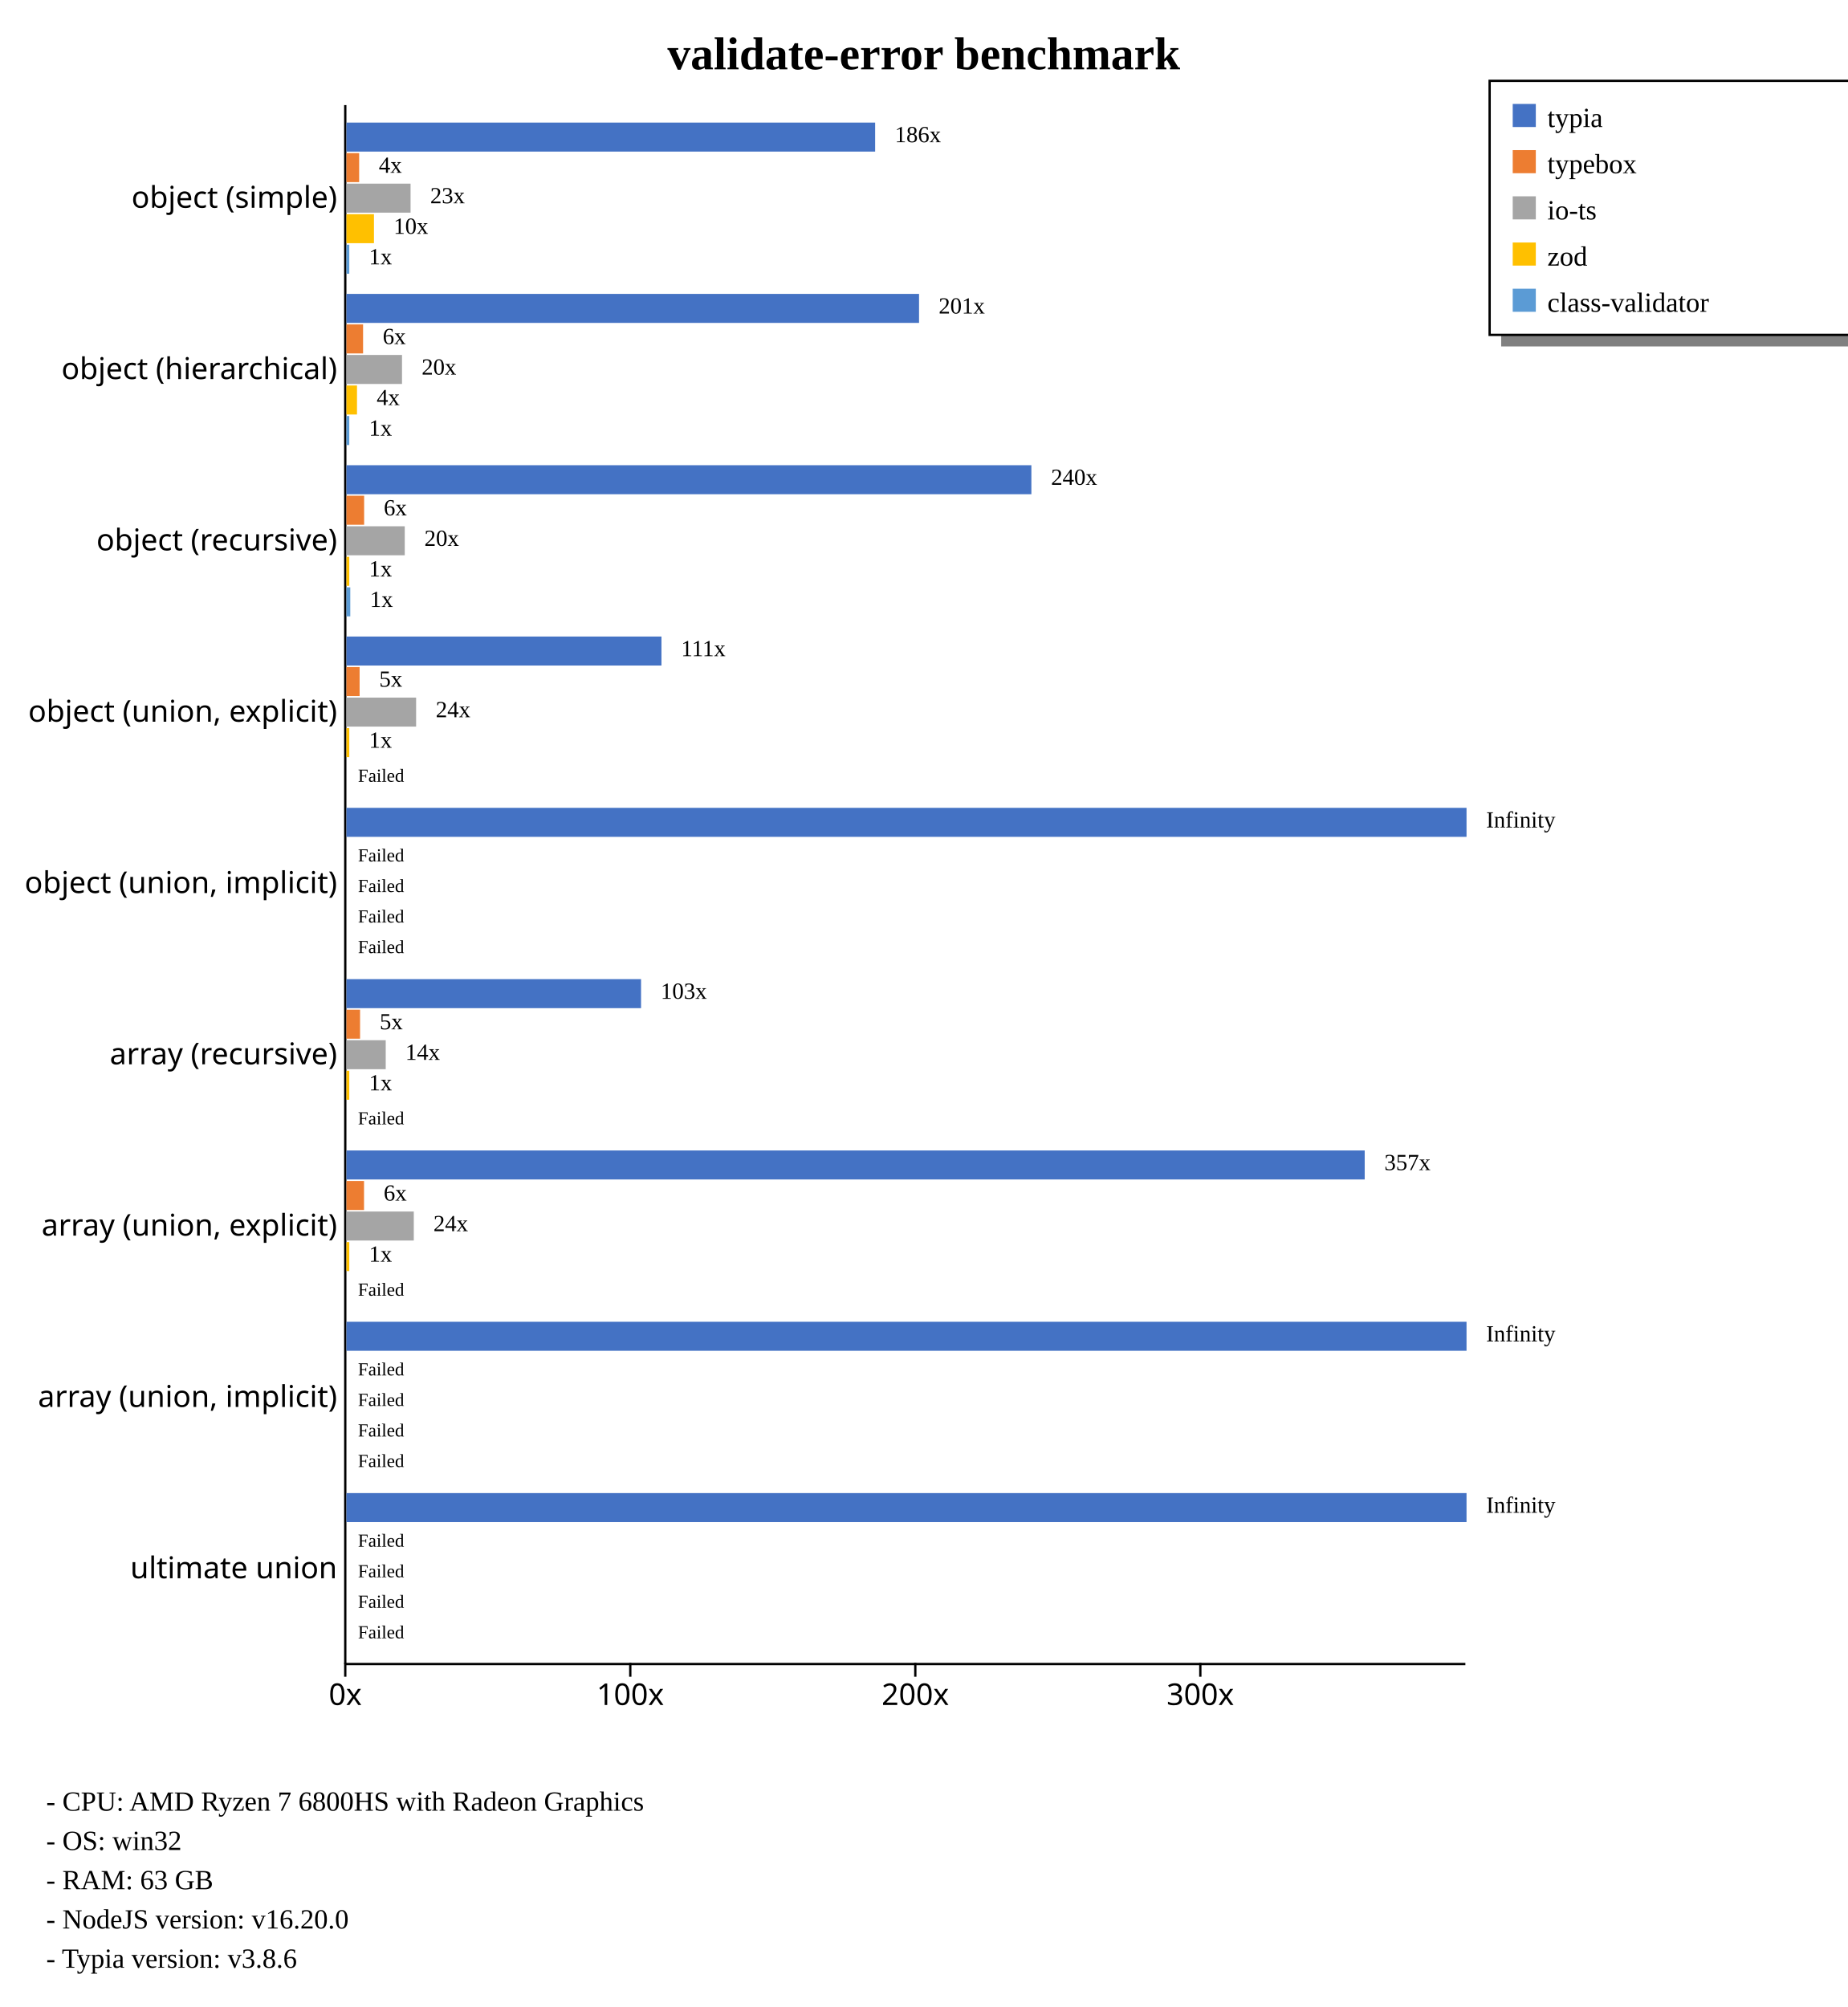
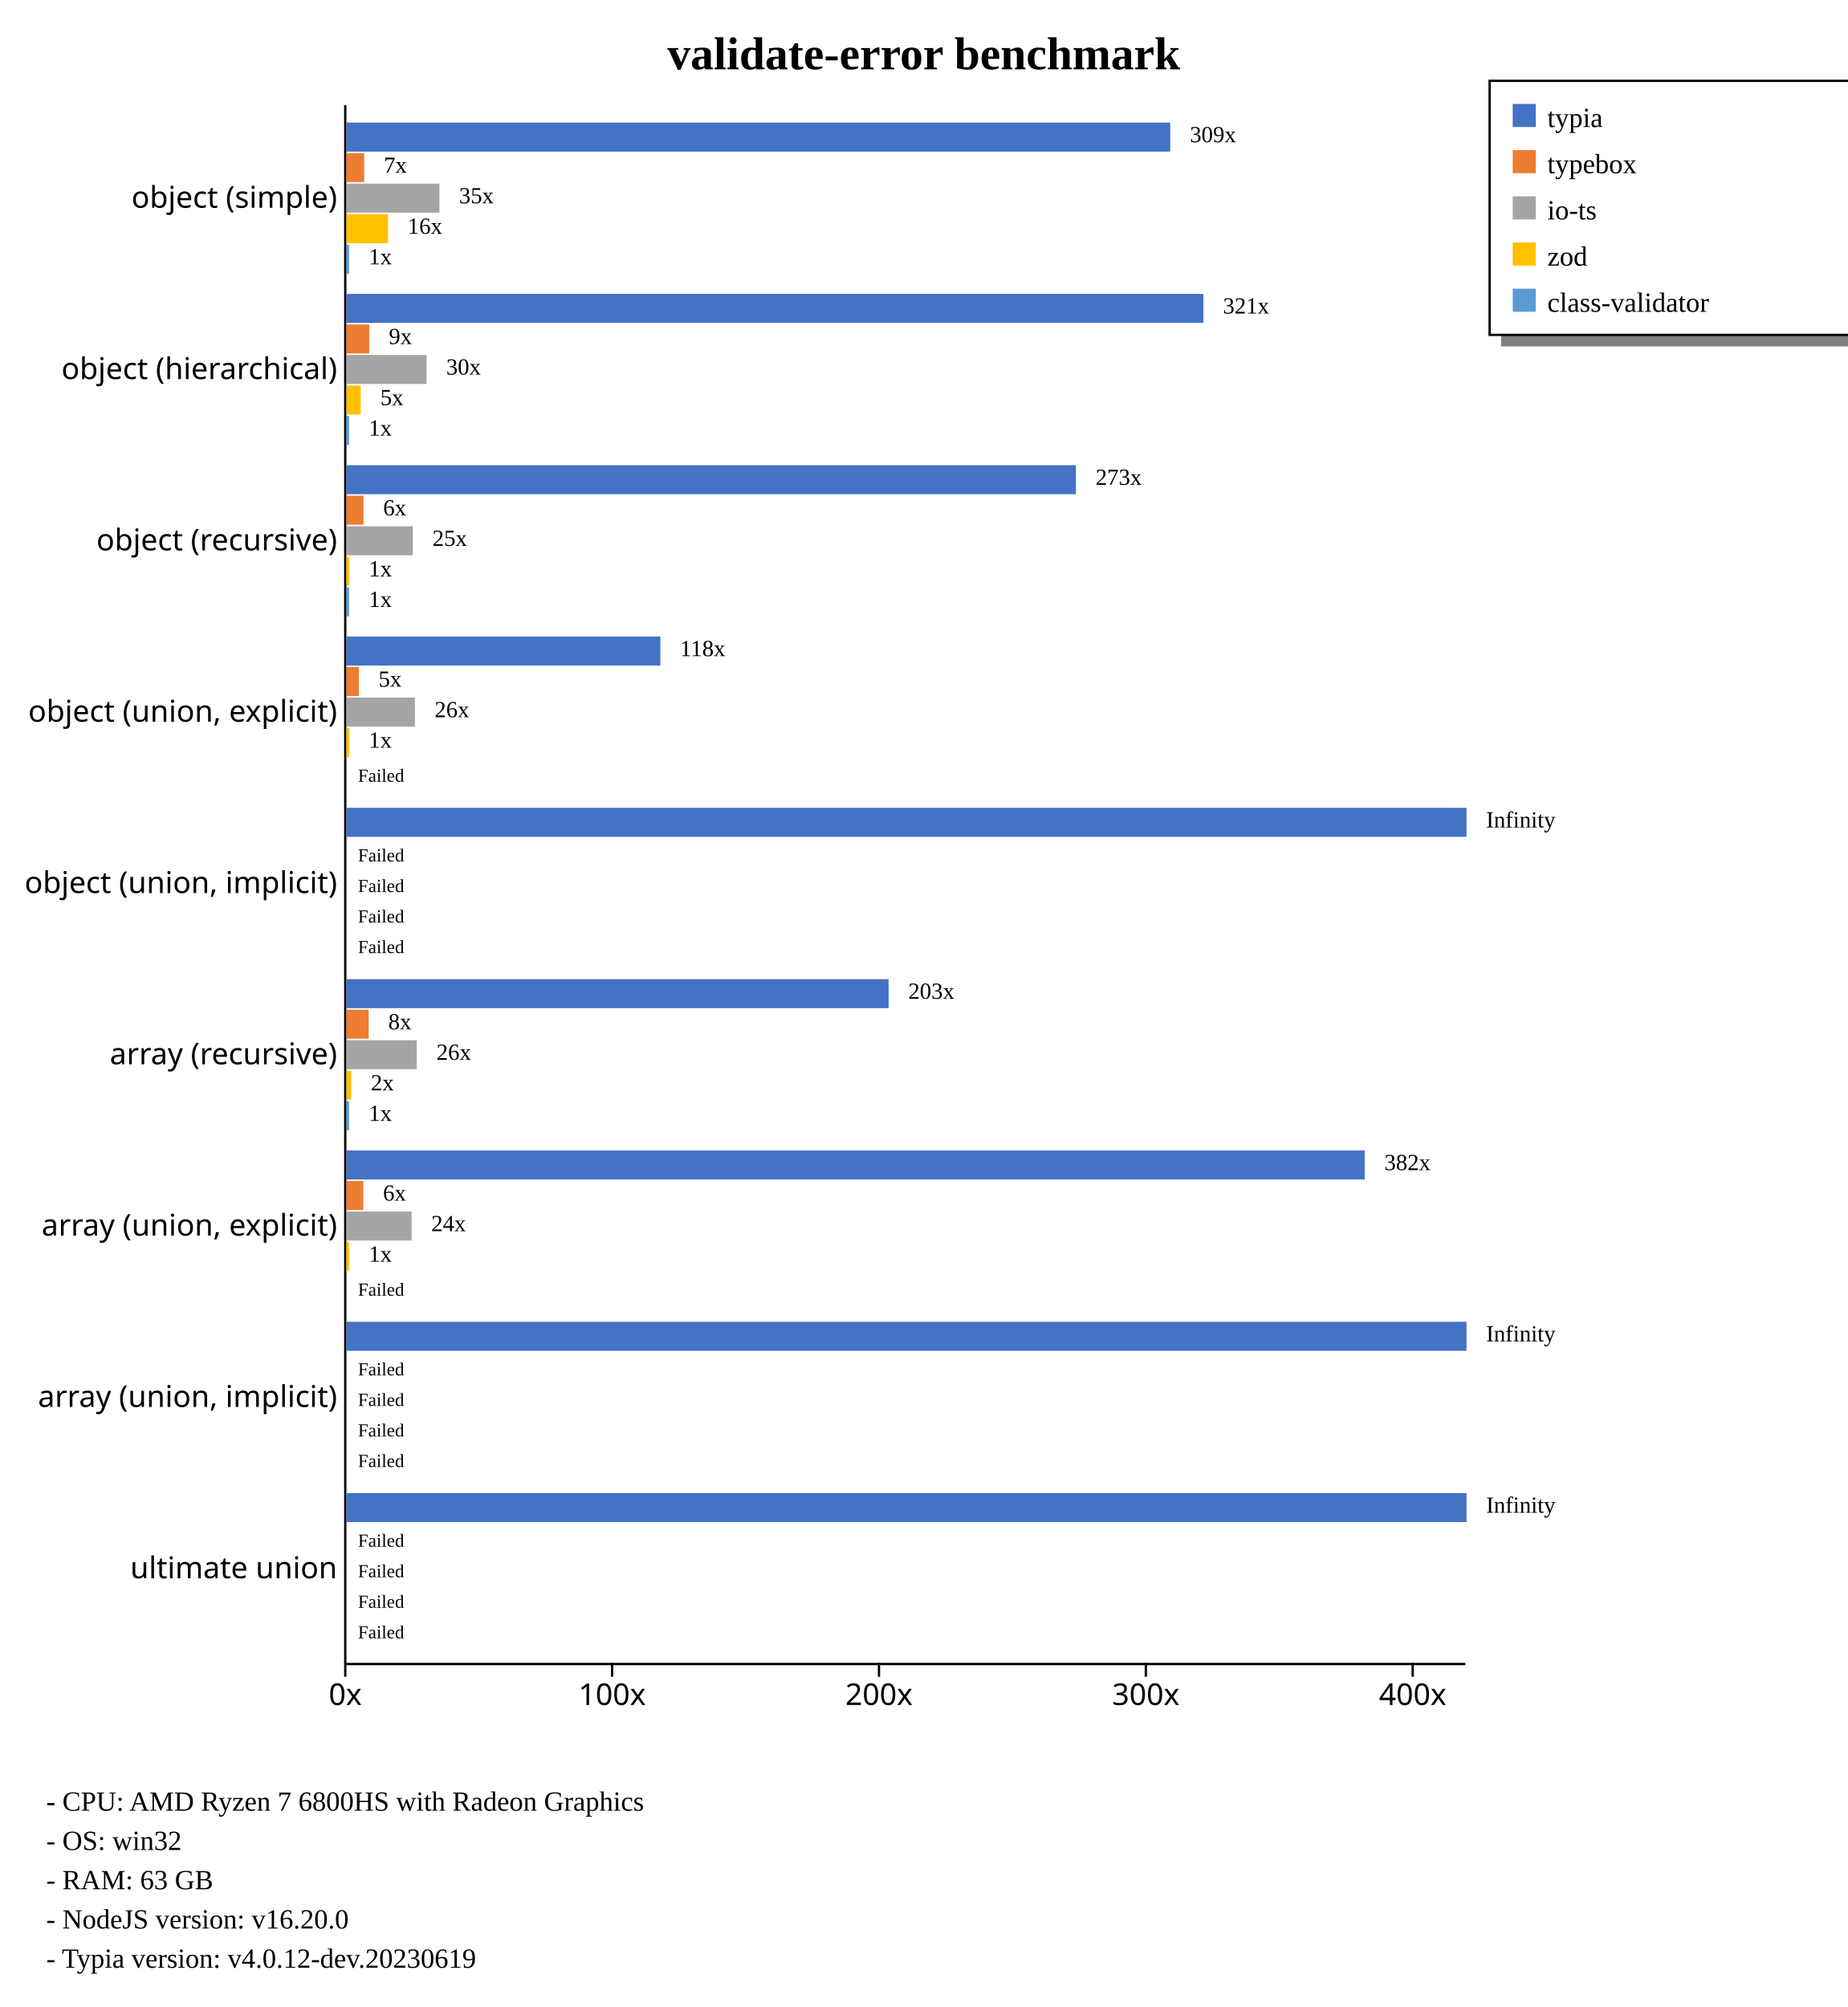
<svg xmlns="http://www.w3.org/2000/svg" width="800" height="869" style="background-color: white;">
  <g class="y axis" transform="translate(149,45)" fill="none" font-size="10" font-family="sans-serif" text-anchor="end" style="font-size: 13px;">
    <path class="domain" stroke="currentColor" d="M0.5,0.5V675.5" />
    <g class="tick" opacity="1" transform="translate(0,40.7967)" style="font-size: 13px;">
      <line stroke="currentColor" x2="0" />
      <text fill="currentColor" x="-3" dy="0.32em">object (simple)    </text>
    </g>
    <g class="tick" opacity="1" transform="translate(0,114.9725)" style="font-size: 13px;">
      <line stroke="currentColor" x2="0" />
      <text fill="currentColor" x="-3" dy="0.32em">object (hierarchical)    </text>
    </g>
    <g class="tick" opacity="1" transform="translate(0,189.1484)" style="font-size: 13px;">
      <line stroke="currentColor" x2="0" />
      <text fill="currentColor" x="-3" dy="0.32em">object (recursive)    </text>
    </g>
    <g class="tick" opacity="1" transform="translate(0,263.3242)" style="font-size: 13px;">
      <line stroke="currentColor" x2="0" />
      <text fill="currentColor" x="-3" dy="0.32em">object (union, explicit)    </text>
    </g>
    <g class="tick" opacity="1" transform="translate(0,337.5)" style="font-size: 13px;">
      <line stroke="currentColor" x2="0" />
      <text fill="currentColor" x="-3" dy="0.32em">object (union, implicit)    </text>
    </g>
    <g class="tick" opacity="1" transform="translate(0,411.6758)" style="font-size: 13px;">
      <line stroke="currentColor" x2="0" />
      <text fill="currentColor" x="-3" dy="0.32em">array (recursive)    </text>
    </g>
    <g class="tick" opacity="1" transform="translate(0,485.8516)" style="font-size: 13px;">
      <line stroke="currentColor" x2="0" />
      <text fill="currentColor" x="-3" dy="0.32em">array (union, explicit)    </text>
    </g>
    <g class="tick" opacity="1" transform="translate(0,560.0275)" style="font-size: 13px;">
      <line stroke="currentColor" x2="0" />
      <text fill="currentColor" x="-3" dy="0.32em">array (union, implicit)    </text>
    </g>
    <g class="tick" opacity="1" transform="translate(0,634.2033)" style="font-size: 13px;">
      <line stroke="currentColor" x2="0" />
      <text fill="currentColor" x="-3" dy="0.32em">ultimate union    </text>
    </g>
  </g>
  <g class="x axis" transform="translate(149,720)" fill="none" font-size="10" font-family="sans-serif" text-anchor="middle" style="font-size: 13px;">
    <path class="domain" stroke="currentColor" d="M0.5,0.5H485.5" />
    <g class="tick" opacity="1" transform="translate(0.5,0)" style="font-size: 13px;">
      <line stroke="currentColor" y2="6" />
      <text fill="currentColor" y="9" dy="0.71em">0x</text>
    </g>
-     <g class="tick" opacity="1" transform="translate(123.9126,0)" style="font-size: 13px;">
+     <g class="tick" opacity="1" transform="translate(116.0466,0)" style="font-size: 13px;">
      <line stroke="currentColor" y2="6" />
      <text fill="currentColor" y="9" dy="0.71em">100x</text>
    </g>
-     <g class="tick" opacity="1" transform="translate(247.3251,0)" style="font-size: 13px;">
+     <g class="tick" opacity="1" transform="translate(231.5933,0)" style="font-size: 13px;">
      <line stroke="currentColor" y2="6" />
      <text fill="currentColor" y="9" dy="0.71em">200x</text>
    </g>
-     <g class="tick" opacity="1" transform="translate(370.7377,0)" style="font-size: 13px;">
+     <g class="tick" opacity="1" transform="translate(347.1399,0)" style="font-size: 13px;">
      <line stroke="currentColor" y2="6" />
      <text fill="currentColor" y="9" dy="0.71em">300x</text>
+     </g>
+     <g class="tick" opacity="1" transform="translate(462.6865,0)" style="font-size: 13px;">
+       <line stroke="currentColor" y2="6" />
+       <text fill="currentColor" y="9" dy="0.71em">400x</text>
    </g>
  </g>
  <text transform="translate(400, 30)" style="text-anchor: middle; font-size: 20px; font-weight: bold;">validate-error benchmark</text>
  <rect x="650" y="145" width="230" height="5" fill="gray" />
  <rect x="645" y="35" width="230" height="110" fill="none" stroke="black" />
  <rect x="655" y="45" width="10" height="10" style="fill: #4472c4;" />
  <text x="670" y="55" style="font-size: 12px;">typia</text>
  <rect x="655" y="65" width="10" height="10" style="fill: #ed7d31;" />
  <text x="670" y="75" style="font-size: 12px;">typebox</text>
  <rect x="655" y="85" width="10" height="10" style="fill: #a5a5a5;" />
  <text x="670" y="95" style="font-size: 12px;">io-ts</text>
  <rect x="655" y="105" width="10" height="10" style="fill: #ffc000;" />
  <text x="670" y="115" style="font-size: 12px;">zod</text>
  <rect x="655" y="125" width="10" height="10" style="fill: #5b9bd5;" />
  <text x="670" y="135" style="font-size: 12px;">class-validator</text>
  <text x="20" y="784" style="font-size: 12px;">  - CPU: AMD Ryzen 7 6800HS with Radeon Graphics</text>
  <text x="20" y="801" style="font-size: 12px;">  - OS: win32</text>
  <text x="20" y="818" style="font-size: 12px;">  - RAM: 63 GB</text>
  <text x="20" y="835" style="font-size: 12px;">  - NodeJS version: v16.20.0</text>
-   <text x="20" y="852" style="font-size: 12px;">  - Typia version: v3.8.6</text>
+   <text x="20" y="852" style="font-size: 12px;">  - Typia version: v4.0.12-dev.20230619</text>
  <g style="font-size: 13px;">
    <g style="font-size: 13px;">
-       <rect x="150" y="53.079" width="228.933" height="12.558" fill="#4472c4" />
-       <rect x="150" y="66.298" width="5.511" height="12.558" fill="#ed7d31" />
-       <rect x="150" y="79.517" width="27.77" height="12.558" fill="#a5a5a5" />
-       <rect x="150" y="92.737" width="11.921" height="12.558" fill="#ffc000" />
-       <rect x="150" y="105.956" width="1.234" height="12.558" fill="#5b9bd5" />
-       <text class="label" x="387.433" y="61.579" font-size="10px">186x</text>
-       <text class="label" x="164.011" y="74.798" font-size="10px">4x</text>
-       <text class="label" x="186.27" y="88.017" font-size="10px">23x</text>
-       <text class="label" x="170.421" y="101.237" font-size="10px">10x</text>
-       <text class="label" x="159.734" y="114.456" font-size="10px">1x</text>
-       <text class="label" x="383.933" y="63.079" font-size="8px" />
-       <text class="label" x="160.511" y="76.298" font-size="8px" />
-       <text class="label" x="182.77" y="89.517" font-size="8px" />
-       <text class="label" x="166.921" y="102.737" font-size="8px" />
-       <text class="label" x="156.234" y="115.956" font-size="8px" />
-     </g>
-     <g style="font-size: 13px;">
-       <rect x="150" y="127.254" width="247.941" height="12.558" fill="#4472c4" />
-       <rect x="150" y="140.474" width="7.212" height="12.558" fill="#ed7d31" />
-       <rect x="150" y="153.693" width="24.068" height="12.558" fill="#a5a5a5" />
-       <rect x="150" y="166.913" width="4.577" height="12.558" fill="#ffc000" />
-       <rect x="150" y="180.132" width="1.234" height="12.558" fill="#5b9bd5" />
-       <text class="label" x="406.441" y="135.754" font-size="10px">201x</text>
-       <text class="label" x="165.712" y="148.974" font-size="10px">6x</text>
-       <text class="label" x="182.568" y="162.193" font-size="10px">20x</text>
-       <text class="label" x="163.077" y="175.413" font-size="10px">4x</text>
-       <text class="label" x="159.734" y="188.632" font-size="10px">1x</text>
-       <text class="label" x="402.941" y="137.254" font-size="8px" />
-       <text class="label" x="162.212" y="150.474" font-size="8px" />
-       <text class="label" x="179.068" y="163.693" font-size="8px" />
-       <text class="label" x="159.577" y="176.913" font-size="8px" />
-       <text class="label" x="156.234" y="190.132" font-size="8px" />
-     </g>
-     <g style="font-size: 13px;">
-       <rect x="150" y="201.43" width="296.582" height="12.558" fill="#4472c4" />
-       <rect x="150" y="214.65" width="7.666" height="12.558" fill="#ed7d31" />
-       <rect x="150" y="227.869" width="25.255" height="12.558" fill="#a5a5a5" />
-       <rect x="150" y="241.089" width="1.234" height="12.558" fill="#ffc000" />
-       <rect x="150" y="254.308" width="1.667" height="12.558" fill="#5b9bd5" />
-       <text class="label" x="455.082" y="209.93" font-size="10px">240x</text>
-       <text class="label" x="166.166" y="223.15" font-size="10px">6x</text>
-       <text class="label" x="183.755" y="236.369" font-size="10px">20x</text>
-       <text class="label" x="159.734" y="249.589" font-size="10px">1x</text>
-       <text class="label" x="160.167" y="262.808" font-size="10px">1x</text>
-       <text class="label" x="451.582" y="211.43" font-size="8px" />
-       <text class="label" x="162.666" y="224.65" font-size="8px" />
-       <text class="label" x="180.255" y="237.869" font-size="8px" />
-       <text class="label" x="156.234" y="251.089" font-size="8px" />
-       <text class="label" x="156.667" y="264.308" font-size="8px" />
-     </g>
-     <g style="font-size: 13px;">
-       <rect x="150" y="275.606" width="136.408" height="12.558" fill="#4472c4" />
-       <rect x="150" y="288.825" width="5.713" height="12.558" fill="#ed7d31" />
-       <rect x="150" y="302.045" width="30.177" height="12.558" fill="#a5a5a5" />
-       <rect x="150" y="315.264" width="1.234" height="12.558" fill="#ffc000" />
+       <rect x="150" y="53.079" width="356.718" height="12.558" fill="#4472c4" />
+       <rect x="150" y="66.298" width="7.688" height="12.558" fill="#ed7d31" />
+       <rect x="150" y="79.517" width="40.269" height="12.558" fill="#a5a5a5" />
+       <rect x="150" y="92.737" width="17.998" height="12.558" fill="#ffc000" />
+       <rect x="150" y="105.956" width="1.155" height="12.558" fill="#5b9bd5" />
+       <text class="label" x="515.218" y="61.579" font-size="10px">309x</text>
+       <text class="label" x="166.188" y="74.798" font-size="10px">7x</text>
+       <text class="label" x="198.769" y="88.017" font-size="10px">35x</text>
+       <text class="label" x="176.498" y="101.237" font-size="10px">16x</text>
+       <text class="label" x="159.655" y="114.456" font-size="10px">1x</text>
+       <text class="label" x="511.718" y="63.079" font-size="8px" />
+       <text class="label" x="162.688" y="76.298" font-size="8px" />
+       <text class="label" x="195.269" y="89.517" font-size="8px" />
+       <text class="label" x="172.998" y="102.737" font-size="8px" />
+       <text class="label" x="156.155" y="115.956" font-size="8px" />
+     </g>
+     <g style="font-size: 13px;">
+       <rect x="150" y="127.254" width="371.047" height="12.558" fill="#4472c4" />
+       <rect x="150" y="140.474" width="9.873" height="12.558" fill="#ed7d31" />
+       <rect x="150" y="153.693" width="34.708" height="12.558" fill="#a5a5a5" />
+       <rect x="150" y="166.913" width="6.188" height="12.558" fill="#ffc000" />
+       <rect x="150" y="180.132" width="1.155" height="12.558" fill="#5b9bd5" />
+       <text class="label" x="529.547" y="135.754" font-size="10px">321x</text>
+       <text class="label" x="168.373" y="148.974" font-size="10px">9x</text>
+       <text class="label" x="193.208" y="162.193" font-size="10px">30x</text>
+       <text class="label" x="164.688" y="175.413" font-size="10px">5x</text>
+       <text class="label" x="159.655" y="188.632" font-size="10px">1x</text>
+       <text class="label" x="526.047" y="137.254" font-size="8px" />
+       <text class="label" x="164.873" y="150.474" font-size="8px" />
+       <text class="label" x="189.708" y="163.693" font-size="8px" />
+       <text class="label" x="161.188" y="176.913" font-size="8px" />
+       <text class="label" x="156.155" y="190.132" font-size="8px" />
+     </g>
+     <g style="font-size: 13px;">
+       <rect x="150" y="201.43" width="315.867" height="12.558" fill="#4472c4" />
+       <rect x="150" y="214.65" width="7.401" height="12.558" fill="#ed7d31" />
+       <rect x="150" y="227.869" width="28.746" height="12.558" fill="#a5a5a5" />
+       <rect x="150" y="241.089" width="1.17" height="12.558" fill="#ffc000" />
+       <rect x="150" y="254.308" width="1.155" height="12.558" fill="#5b9bd5" />
+       <text class="label" x="474.367" y="209.93" font-size="10px">273x</text>
+       <text class="label" x="165.901" y="223.15" font-size="10px">6x</text>
+       <text class="label" x="187.246" y="236.369" font-size="10px">25x</text>
+       <text class="label" x="159.67" y="249.589" font-size="10px">1x</text>
+       <text class="label" x="159.655" y="262.808" font-size="10px">1x</text>
+       <text class="label" x="470.867" y="211.43" font-size="8px" />
+       <text class="label" x="162.401" y="224.65" font-size="8px" />
+       <text class="label" x="183.746" y="237.869" font-size="8px" />
+       <text class="label" x="156.17" y="251.089" font-size="8px" />
+       <text class="label" x="156.155" y="264.308" font-size="8px" />
+     </g>
+     <g style="font-size: 13px;">
+       <rect x="150" y="275.606" width="135.926" height="12.558" fill="#4472c4" />
+       <rect x="150" y="288.825" width="5.381" height="12.558" fill="#ed7d31" />
+       <rect x="150" y="302.045" width="29.66" height="12.558" fill="#a5a5a5" />
+       <rect x="150" y="315.264" width="1.155" height="12.558" fill="#ffc000" />
      <rect x="150" y="328.484" width="0" height="12.558" fill="#5b9bd5" />
-       <text class="label" x="294.908" y="284.106" font-size="10px">111x</text>
-       <text class="label" x="164.213" y="297.325" font-size="10px">5x</text>
-       <text class="label" x="188.677" y="310.545" font-size="10px">24x</text>
-       <text class="label" x="159.734" y="323.764" font-size="10px">1x</text>
+       <text class="label" x="294.426" y="284.106" font-size="10px">118x</text>
+       <text class="label" x="163.881" y="297.325" font-size="10px">5x</text>
+       <text class="label" x="188.16" y="310.545" font-size="10px">26x</text>
+       <text class="label" x="159.655" y="323.764" font-size="10px">1x</text>
      <text class="label" x="158.5" y="336.984" font-size="10px" />
-       <text class="label" x="291.408" y="285.606" font-size="8px" />
-       <text class="label" x="160.713" y="298.825" font-size="8px" />
-       <text class="label" x="185.177" y="312.045" font-size="8px" />
-       <text class="label" x="156.234" y="325.264" font-size="8px" />
+       <text class="label" x="290.926" y="285.606" font-size="8px" />
+       <text class="label" x="160.381" y="298.825" font-size="8px" />
+       <text class="label" x="184.66" y="312.045" font-size="8px" />
+       <text class="label" x="156.155" y="325.264" font-size="8px" />
      <text class="label" x="155" y="338.484" font-size="8px">Failed</text>
    </g>
    <g style="font-size: 13px;">
      <rect x="150" y="349.782" width="485" height="12.558" fill="#4472c4" />
      <rect x="150" y="363.001" width="0" height="12.558" fill="#ed7d31" />
      <rect x="150" y="376.221" width="0" height="12.558" fill="#a5a5a5" />
      <rect x="150" y="389.44" width="0" height="12.558" fill="#ffc000" />
      <rect x="150" y="402.66" width="0" height="12.558" fill="#5b9bd5" />
      <text class="label" x="643.5" y="358.282" font-size="10px">Infinity</text>
      <text class="label" x="158.5" y="371.501" font-size="10px" />
      <text class="label" x="158.5" y="384.721" font-size="10px" />
      <text class="label" x="158.5" y="397.94" font-size="10px" />
      <text class="label" x="158.5" y="411.16" font-size="10px" />
      <text class="label" x="640" y="359.782" font-size="8px" />
      <text class="label" x="155" y="373.001" font-size="8px">Failed</text>
      <text class="label" x="155" y="386.221" font-size="8px">Failed</text>
      <text class="label" x="155" y="399.44" font-size="8px">Failed</text>
      <text class="label" x="155" y="412.66" font-size="8px">Failed</text>
    </g>
    <g style="font-size: 13px;">
-       <rect x="150" y="423.958" width="127.57" height="12.558" fill="#4472c4" />
-       <rect x="150" y="437.177" width="5.905" height="12.558" fill="#ed7d31" />
-       <rect x="150" y="450.397" width="17.013" height="12.558" fill="#a5a5a5" />
-       <rect x="150" y="463.616" width="1.234" height="12.558" fill="#ffc000" />
-       <rect x="150" y="476.835" width="0" height="12.558" fill="#5b9bd5" />
-       <text class="label" x="286.07" y="432.458" font-size="10px">103x</text>
-       <text class="label" x="164.405" y="445.677" font-size="10px">5x</text>
-       <text class="label" x="175.513" y="458.897" font-size="10px">14x</text>
-       <text class="label" x="159.734" y="472.116" font-size="10px">1x</text>
-       <text class="label" x="158.5" y="485.335" font-size="10px" />
-       <text class="label" x="282.57" y="433.958" font-size="8px" />
-       <text class="label" x="160.905" y="447.177" font-size="8px" />
-       <text class="label" x="172.013" y="460.397" font-size="8px" />
-       <text class="label" x="156.234" y="473.616" font-size="8px" />
-       <text class="label" x="155" y="486.835" font-size="8px">Failed</text>
+       <rect x="150" y="423.958" width="234.757" height="12.558" fill="#4472c4" />
+       <rect x="150" y="437.177" width="9.631" height="12.558" fill="#ed7d31" />
+       <rect x="150" y="450.397" width="30.481" height="12.558" fill="#a5a5a5" />
+       <rect x="150" y="463.616" width="2.058" height="12.558" fill="#ffc000" />
+       <rect x="150" y="476.835" width="1.155" height="12.558" fill="#5b9bd5" />
+       <text class="label" x="393.257" y="432.458" font-size="10px">203x</text>
+       <text class="label" x="168.131" y="445.677" font-size="10px">8x</text>
+       <text class="label" x="188.981" y="458.897" font-size="10px">26x</text>
+       <text class="label" x="160.558" y="472.116" font-size="10px">2x</text>
+       <text class="label" x="159.655" y="485.335" font-size="10px">1x</text>
+       <text class="label" x="389.757" y="433.958" font-size="8px" />
+       <text class="label" x="164.631" y="447.177" font-size="8px" />
+       <text class="label" x="185.481" y="460.397" font-size="8px" />
+       <text class="label" x="157.058" y="473.616" font-size="8px" />
+       <text class="label" x="156.155" y="486.835" font-size="8px" />
    </g>
    <g style="font-size: 13px;">
      <rect x="150" y="498.134" width="440.909" height="12.558" fill="#4472c4" />
-       <rect x="150" y="511.353" width="7.622" height="12.558" fill="#ed7d31" />
-       <rect x="150" y="524.572" width="29.167" height="12.558" fill="#a5a5a5" />
-       <rect x="150" y="537.792" width="1.234" height="12.558" fill="#ffc000" />
+       <rect x="150" y="511.353" width="7.339" height="12.558" fill="#ed7d31" />
+       <rect x="150" y="524.572" width="28.22" height="12.558" fill="#a5a5a5" />
+       <rect x="150" y="537.792" width="1.155" height="12.558" fill="#ffc000" />
      <rect x="150" y="551.011" width="0" height="12.558" fill="#5b9bd5" />
-       <text class="label" x="599.409" y="506.634" font-size="10px">357x</text>
-       <text class="label" x="166.122" y="519.853" font-size="10px">6x</text>
-       <text class="label" x="187.667" y="533.072" font-size="10px">24x</text>
-       <text class="label" x="159.734" y="546.292" font-size="10px">1x</text>
+       <text class="label" x="599.409" y="506.634" font-size="10px">382x</text>
+       <text class="label" x="165.839" y="519.853" font-size="10px">6x</text>
+       <text class="label" x="186.72" y="533.072" font-size="10px">24x</text>
+       <text class="label" x="159.655" y="546.292" font-size="10px">1x</text>
      <text class="label" x="158.5" y="559.511" font-size="10px" />
      <text class="label" x="595.909" y="508.134" font-size="8px" />
-       <text class="label" x="162.622" y="521.353" font-size="8px" />
-       <text class="label" x="184.167" y="534.572" font-size="8px" />
-       <text class="label" x="156.234" y="547.792" font-size="8px" />
+       <text class="label" x="162.339" y="521.353" font-size="8px" />
+       <text class="label" x="183.22" y="534.572" font-size="8px" />
+       <text class="label" x="156.155" y="547.792" font-size="8px" />
      <text class="label" x="155" y="561.011" font-size="8px">Failed</text>
    </g>
    <g style="font-size: 13px;">
      <rect x="150" y="572.309" width="485" height="12.558" fill="#4472c4" />
      <rect x="150" y="585.529" width="0" height="12.558" fill="#ed7d31" />
      <rect x="150" y="598.748" width="0" height="12.558" fill="#a5a5a5" />
      <rect x="150" y="611.968" width="0" height="12.558" fill="#ffc000" />
      <rect x="150" y="625.187" width="0" height="12.558" fill="#5b9bd5" />
      <text class="label" x="643.5" y="580.809" font-size="10px">Infinity</text>
      <text class="label" x="158.5" y="594.029" font-size="10px" />
      <text class="label" x="158.5" y="607.248" font-size="10px" />
      <text class="label" x="158.5" y="620.468" font-size="10px" />
      <text class="label" x="158.5" y="633.687" font-size="10px" />
      <text class="label" x="640" y="582.309" font-size="8px" />
      <text class="label" x="155" y="595.529" font-size="8px">Failed</text>
      <text class="label" x="155" y="608.748" font-size="8px">Failed</text>
      <text class="label" x="155" y="621.968" font-size="8px">Failed</text>
      <text class="label" x="155" y="635.187" font-size="8px">Failed</text>
    </g>
    <g style="font-size: 13px;">
      <rect x="150" y="646.485" width="485" height="12.558" fill="#4472c4" />
      <rect x="150" y="659.705" width="0" height="12.558" fill="#ed7d31" />
      <rect x="150" y="672.924" width="0" height="12.558" fill="#a5a5a5" />
      <rect x="150" y="686.144" width="0" height="12.558" fill="#ffc000" />
      <rect x="150" y="699.363" width="0" height="12.558" fill="#5b9bd5" />
      <text class="label" x="643.5" y="654.985" font-size="10px">Infinity</text>
      <text class="label" x="158.5" y="668.205" font-size="10px" />
      <text class="label" x="158.5" y="681.424" font-size="10px" />
      <text class="label" x="158.5" y="694.644" font-size="10px" />
      <text class="label" x="158.5" y="707.863" font-size="10px" />
      <text class="label" x="640" y="656.485" font-size="8px" />
      <text class="label" x="155" y="669.705" font-size="8px">Failed</text>
      <text class="label" x="155" y="682.924" font-size="8px">Failed</text>
      <text class="label" x="155" y="696.144" font-size="8px">Failed</text>
      <text class="label" x="155" y="709.363" font-size="8px">Failed</text>
    </g>
  </g>
</svg>
